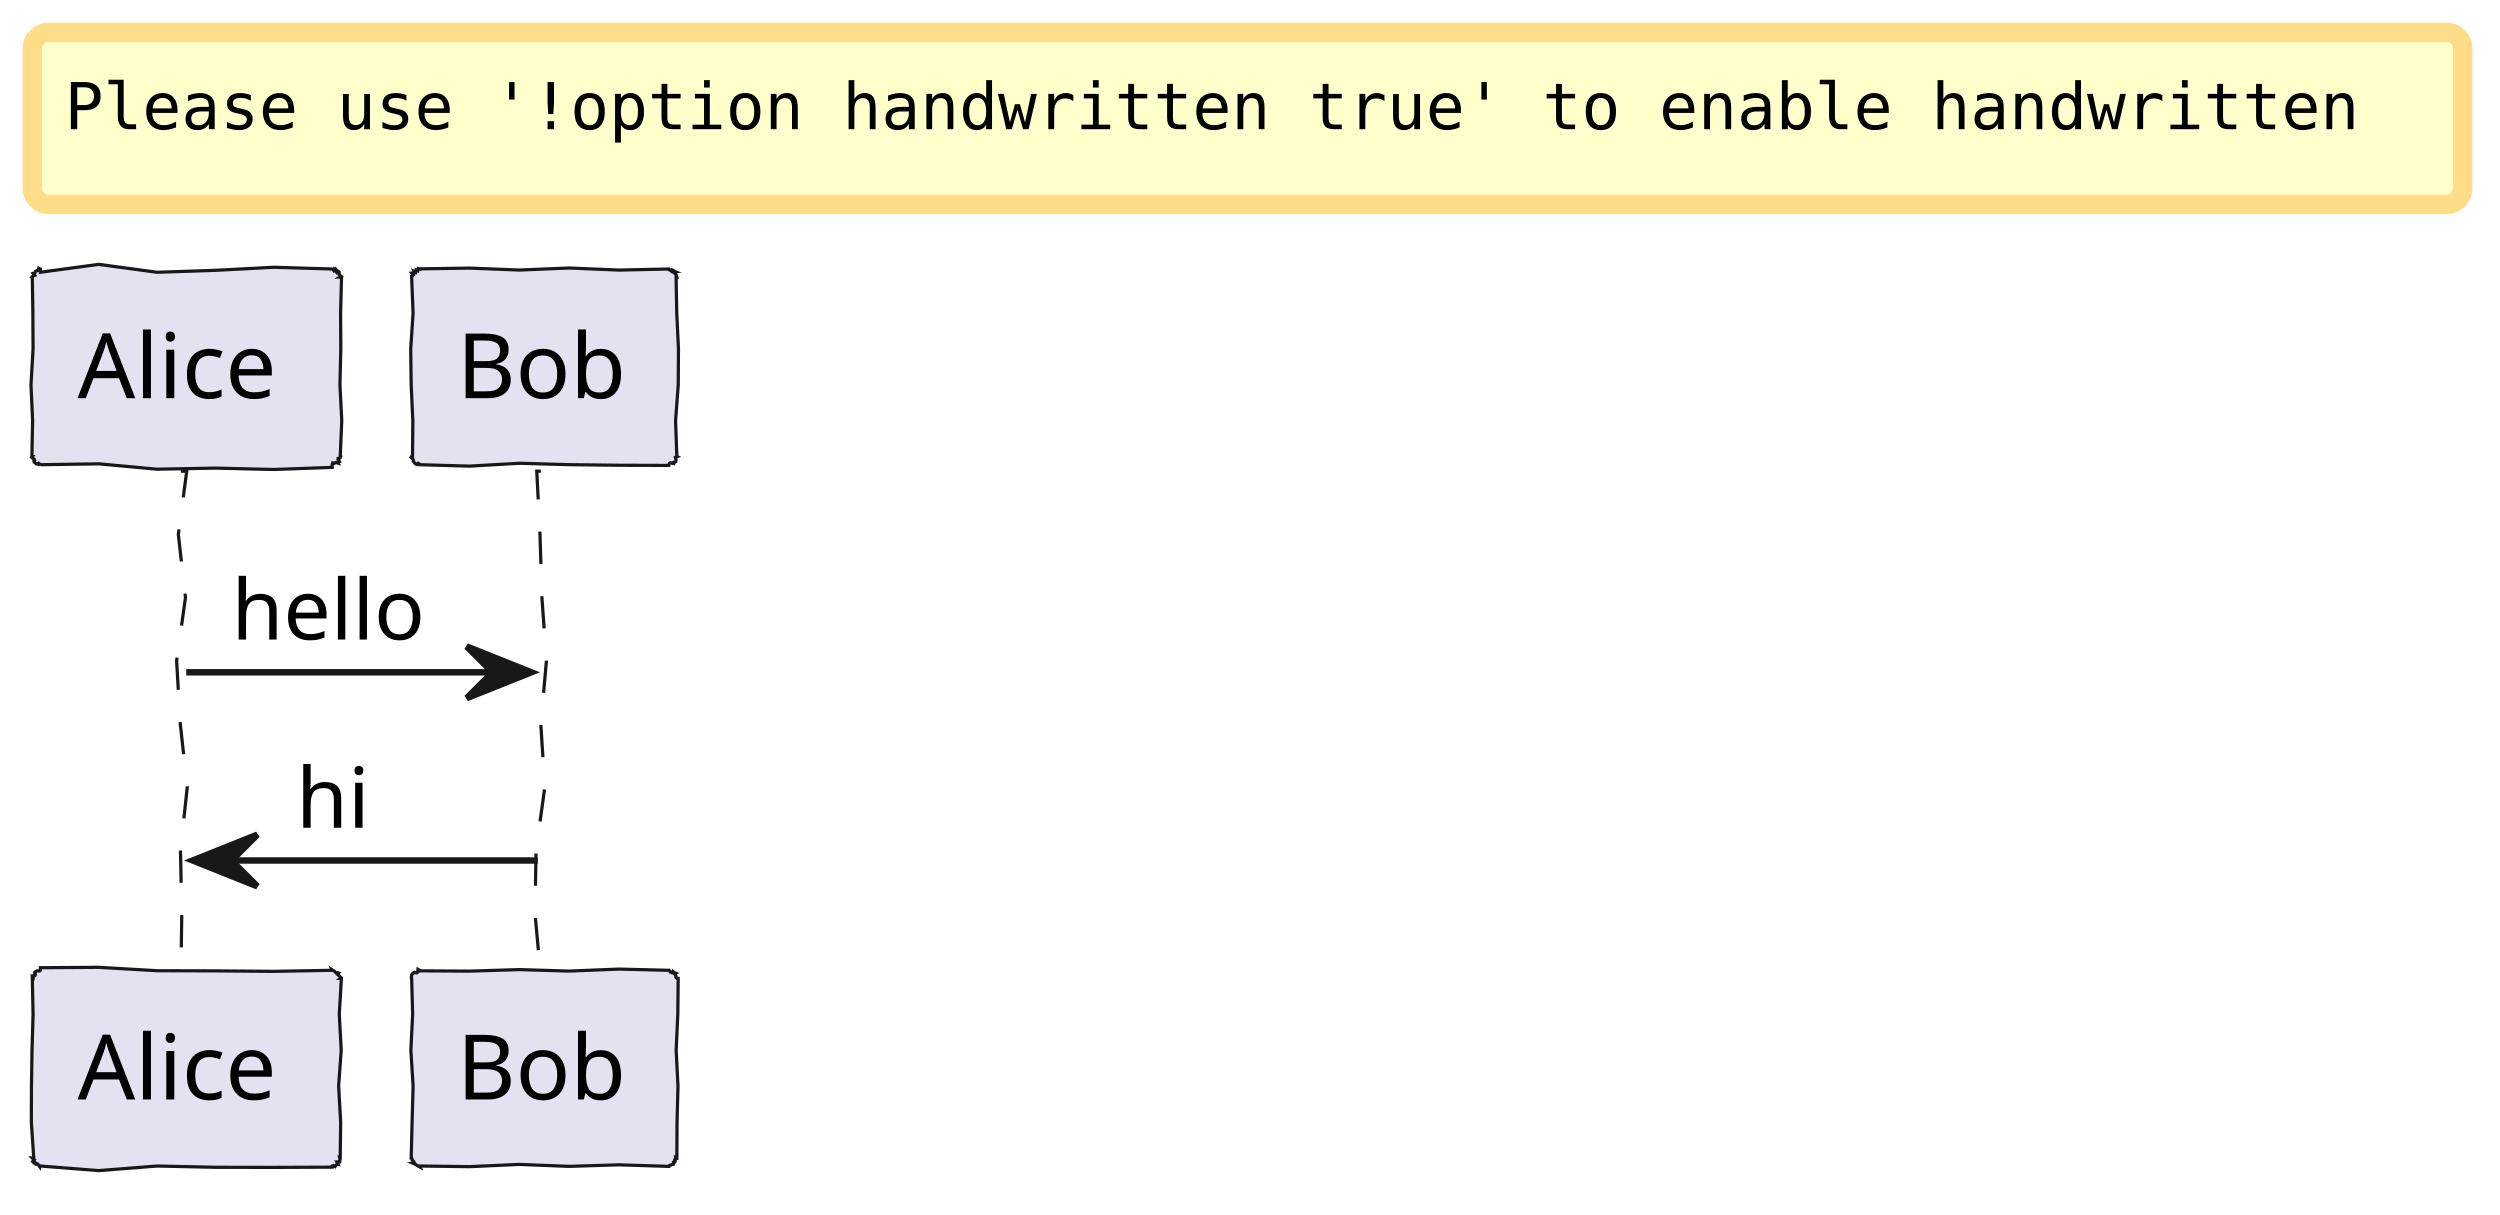
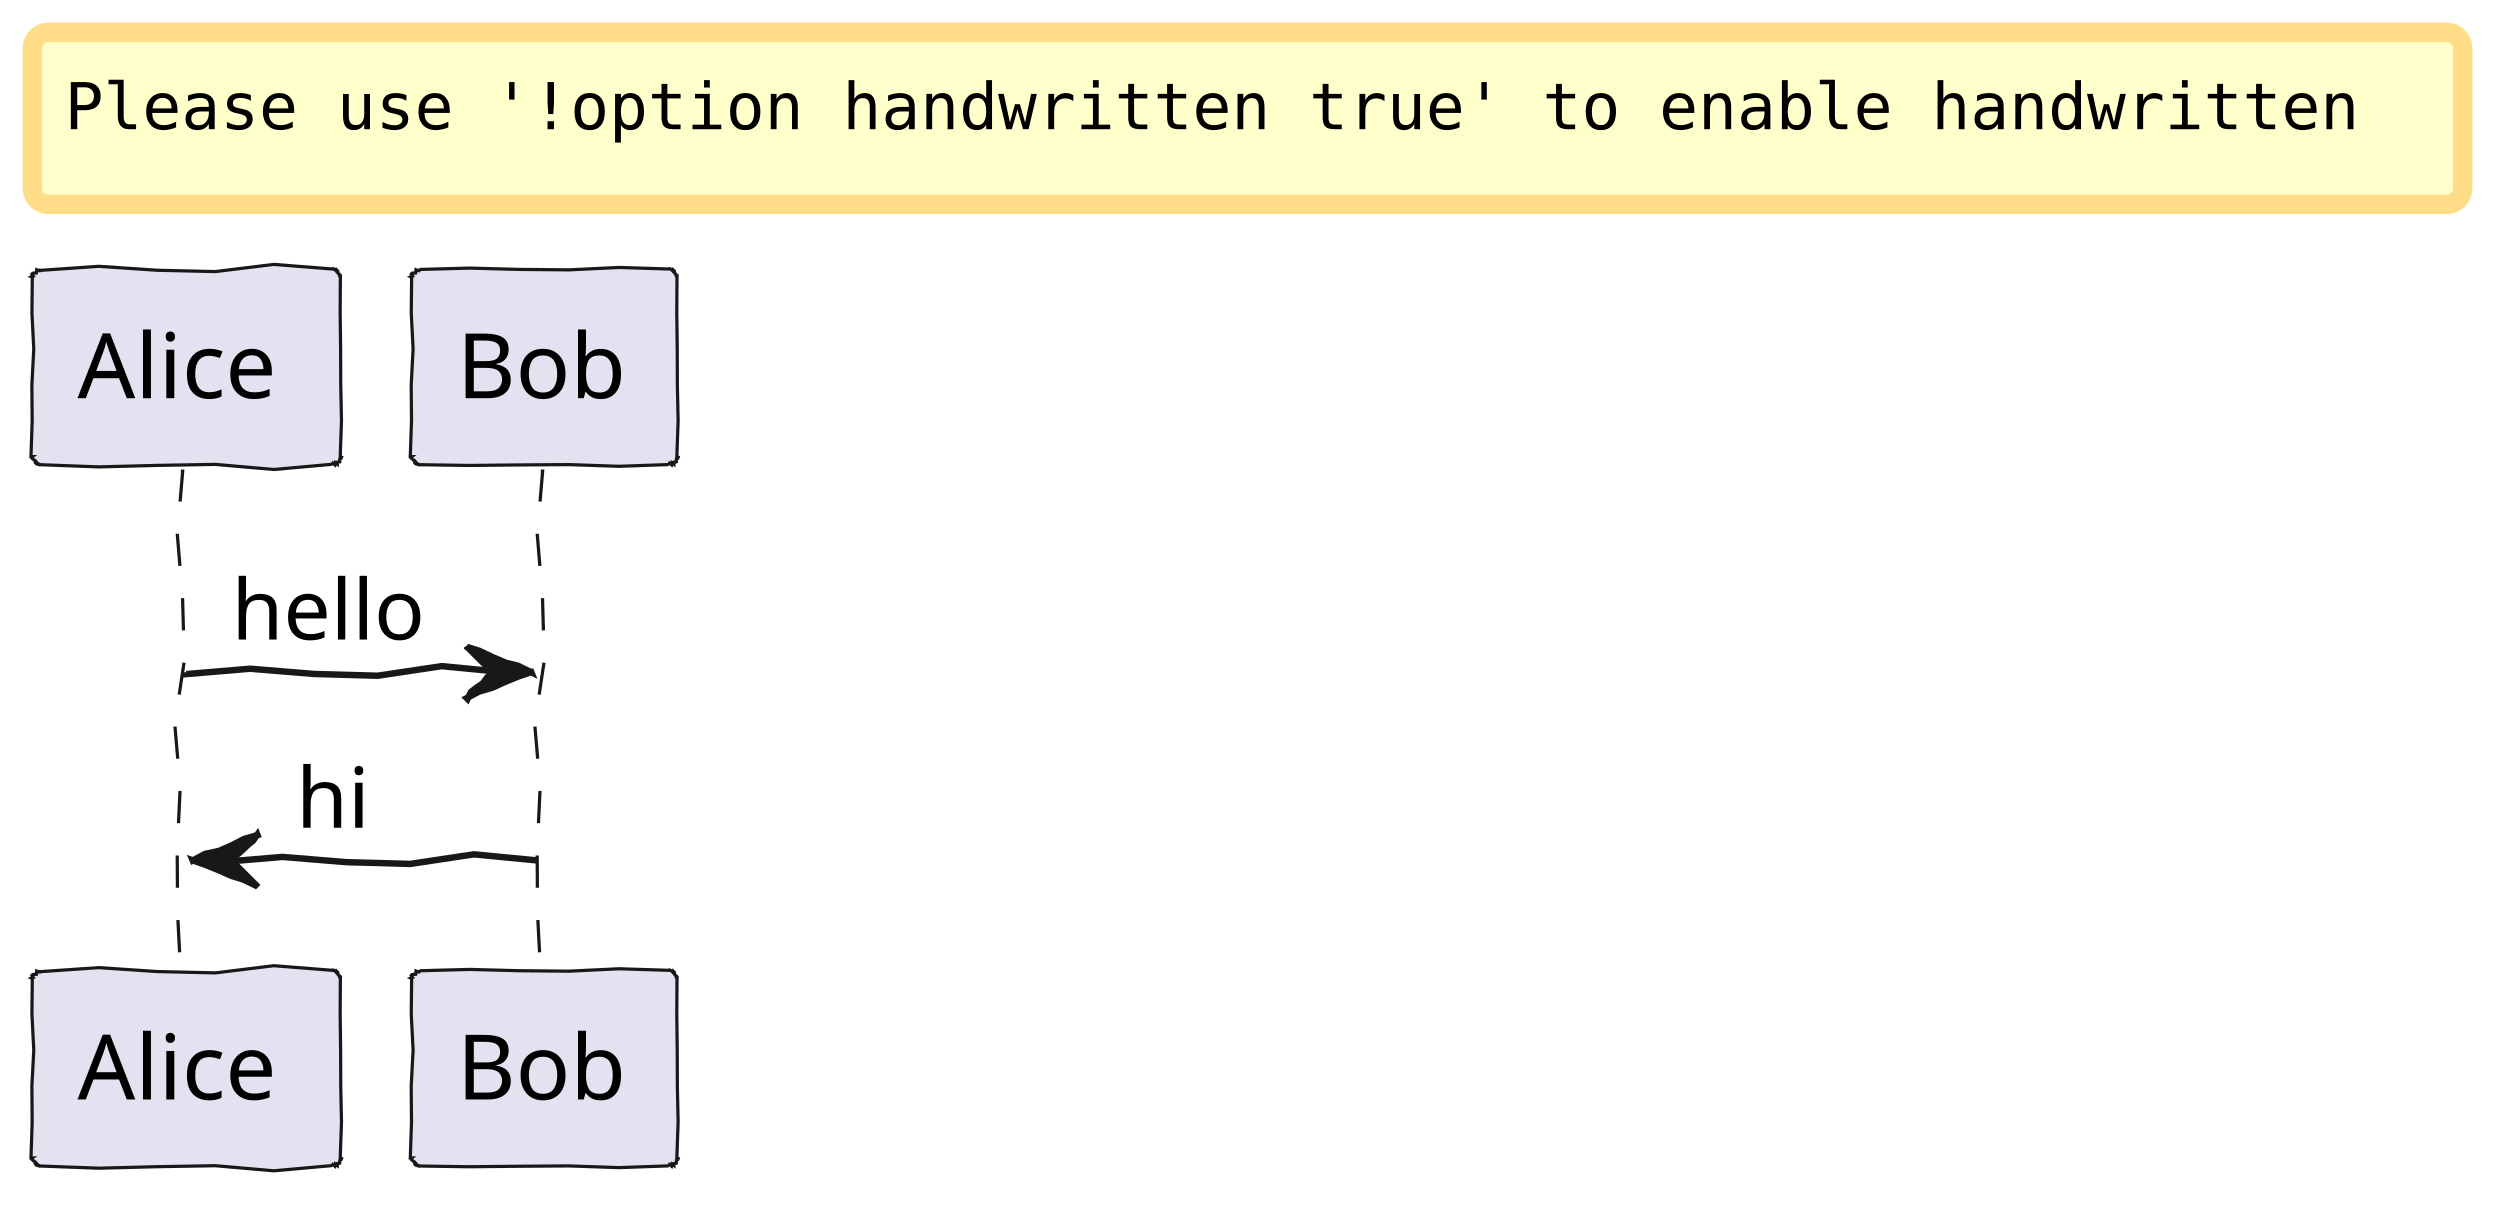
<svg xmlns="http://www.w3.org/2000/svg" contentStyleType="text/css" data-diagram-type="SEQUENCE" height="188px" preserveAspectRatio="none" style="width:387px;height:188px;background:#FFFFFF;" version="1.1" viewBox="0 0 387 188" width="387px" zoomAndPan="magnify">
  <defs />
  <g>
    <rect fill="#FFFFCC" height="26.641" rx="2.5" ry="2.5" style="stroke:#FFDD88;stroke-width:3;" width="376.231" x="5" y="5" />
    <text fill="#000000" font-family="monospace" font-size="10" lengthAdjust="spacing" textLength="355.21" x="10" y="20">Please use '!option handwritten true' to enable handwritten</text>
    <g class="participant-lifeline" data-entity-uid="part1" data-qualified-name="Alice" id="part1-lifeline">
      <g>
        <polygon fill="#000000" fill-opacity="0" points="24.834,72.938,24.834,73.008,26.433,72.799,28.034,73.002,29.634,73.071,31.233,72.7,32.834,72.938,32.756,72.938,32.407,82.721,32.45,92.504,32.765,102.287,32.142,112.07,33.387,121.853,32.203,131.637,32.636,141.42,32.834,151.203,32.834,151.347,31.233,151.174,29.634,151.226,28.034,151.192,26.433,151.263,24.834,151.203,25.073,151.203,25.419,141.42,25.505,131.637,25.513,121.853,25.088,112.07,25.297,102.287,25.536,92.504,24.112,82.721,24.834,72.938" />
-         <path d="M28,72.938 L28.905,72.938 L27.605,82.721 L28.712,92.504 L27.34,102.287 L27.909,112.07 L28.989,121.853 L27.935,131.637 L28.14,141.42 L28,151.203" fill="none" style="stroke:#181818;stroke-width:0.5;stroke-dasharray:5,5;" />
+         <path d="M28,72.938 L28.28,72.938 L27.448,82.721 L28.258,92.504 L28.533,102.287 L27.049,112.07 L27.896,121.853 L27.431,131.637 L27.489,141.42 L28,151.203" fill="none" style="stroke:#181818;stroke-width:0.5;stroke-dasharray:5,5;" />
      </g>
    </g>
    <g class="participant-lifeline" data-entity-uid="part2" data-qualified-name="Bob" id="part2-lifeline">
      <g>
-         <polygon fill="#000000" fill-opacity="0" points="80.248,72.938,80.248,73.05,81.848,73.076,83.448,72.936,85.048,73.033,86.648,72.747,88.248,72.938,88.532,72.938,88.796,82.721,88.693,92.504,88.861,102.287,87.765,112.07,87.596,121.853,87.627,131.637,88.189,141.42,88.248,151.203,88.248,151.138,86.648,151.43,85.048,151.145,83.448,151.089,81.848,151.279,80.248,151.203,79.581,151.203,79.729,141.42,80.897,131.637,80.684,121.853,80.983,112.07,79.926,102.287,80.567,92.504,80.838,82.721,80.248,72.938" />
-         <path d="M83.72,72.938 L83.09,72.938 L83.592,82.721 L83.888,92.504 L84.589,102.287 L83.714,112.07 L84.337,121.853 L82.981,131.637 L82.817,141.42 L83.72,151.203" fill="none" style="stroke:#181818;stroke-width:0.5;stroke-dasharray:5,5;" />
+         <polygon fill="#000000" fill-opacity="0" points="80.248,72.938,80.248,73.008,81.848,72.799,83.448,73.002,85.048,73.071,86.648,72.7,88.248,72.938,88.17,72.938,87.822,82.721,87.865,92.504,88.18,102.287,87.557,112.07,88.802,121.853,87.618,131.637,88.05,141.42,88.248,151.203,88.248,151.347,86.648,151.174,85.048,151.226,83.448,151.192,81.848,151.263,80.248,151.203,80.487,151.203,80.834,141.42,80.919,131.637,80.927,121.853,80.503,112.07,80.712,102.287,80.95,92.504,79.527,82.721,80.248,72.938" />
+         <path d="M83.72,72.938 L84,72.938 L83.167,82.721 L83.977,92.504 L84.253,102.287 L82.769,112.07 L83.616,121.853 L83.151,131.637 L83.208,141.42 L83.72,151.203" fill="none" style="stroke:#181818;stroke-width:0.5;stroke-dasharray:5,5;" />
      </g>
    </g>
    <g class="participant participant-head" data-entity-uid="part1" data-qualified-name="Alice" id="part1-head">
-       <polygon fill="#E2E2F0" points="6.25,41.641,6.25,42.144,15.283,40.924,24.317,42.15,33.35,41.847,42.384,41.373,51.417,41.641,51.372,41.532,51.652,41.855,51.732,41.695,52.023,42.043,52.054,41.763,52.301,42.007,52.491,42.086,52.523,42.245,52.523,42.392,52.535,42.543,52.818,42.806,52.667,42.891,52.871,42.891,52.723,48.45,52.756,54.009,52.624,59.569,52.906,65.128,52.667,70.688,52.715,70.707,52.647,70.886,52.333,70.963,52.322,71.166,52.538,71.462,52.301,71.571,52.356,71.704,52.119,71.631,51.906,71.619,51.743,71.724,51.506,71.653,51.417,71.938,51.417,72.352,42.384,72.677,33.35,72.464,24.317,72.632,15.283,71.801,6.25,71.938,6.261,71.964,6.024,71.745,5.933,71.879,5.751,71.794,5.613,71.815,5.366,71.571,5.295,71.542,5.252,71.377,5.356,71.274,5.321,71.113,4.915,70.799,5,70.688,4.935,70.688,5.05,65.128,4.796,59.569,5.118,54.009,5.086,48.45,5,42.891,4.969,42.878,5.117,42.732,5.371,42.63,5.123,42.32,5.39,42.224,5.366,42.007,5.403,42.095,5.558,41.969,5.738,41.904,5.911,41.822,5.994,41.522,6.25,41.641" style="stroke:#181818;stroke-width:0.5;" />
+       <polygon fill="#E2E2F0" points="6.25,41.641,6.25,41.851,15.283,41.226,24.317,41.834,33.35,42.04,42.384,40.927,51.417,41.641,51.407,41.617,51.539,41.583,51.722,41.669,51.939,41.839,52.036,41.721,52.301,42.007,52.471,42.077,52.18,42.103,52.386,42.335,52.654,42.592,52.567,42.703,52.667,42.891,52.69,42.891,52.656,48.45,52.727,54.009,52.747,59.569,52.862,65.128,52.667,70.688,52.874,70.773,52.803,70.951,52.599,71.073,52.59,71.277,52.59,71.484,52.301,71.571,52.209,71.349,52.211,71.854,51.91,71.626,51.839,71.955,51.531,71.712,51.417,71.938,51.417,71.869,42.384,72.679,33.35,71.889,24.317,72.043,15.283,72.276,6.25,71.938,6.303,72.066,6.073,71.863,5.933,71.879,5.647,71.541,5.579,71.732,5.366,71.571,5.535,71.641,5.43,71.451,5.409,71.296,4.998,70.979,4.872,70.781,5,70.688,4.793,70.688,4.98,65.128,4.934,59.569,5.227,54.009,4.942,48.45,5,42.891,4.894,42.847,5.144,42.743,4.941,42.452,5.06,42.294,5.493,42.266,5.366,42.007,5.422,42.141,5.637,42.16,5.679,41.761,5.937,41.885,6.149,41.896,6.25,41.641" style="stroke:#181818;stroke-width:0.5;" />
      <text fill="#000000" font-family="sans-serif" font-size="14" lengthAdjust="spacing" textLength="33.667" x="12" y="61.636">Alice</text>
    </g>
    <g class="participant participant-tail" data-entity-uid="part1" data-qualified-name="Alice" id="part1-tail">
-       <polygon fill="#E2E2F0" points="6.25,150.203,6.25,149.802,15.283,149.742,24.317,150.267,33.35,150.291,42.384,150.365,51.417,150.203,51.38,150.113,51.585,150.256,51.755,150.312,52.021,150.6,52.178,150.627,52.301,150.569,52.151,150.507,52.352,150.737,52.27,150.849,52.609,151.136,52.781,151.354,52.667,151.453,52.849,151.453,52.522,157.012,52.822,162.572,52.419,168.131,52.734,173.691,52.667,179.25,52.575,179.212,52.624,179.439,52.595,179.634,52.593,179.841,52.152,179.865,52.301,180.134,52.361,180.28,52.147,180.262,51.993,180.39,51.866,180.584,51.594,180.429,51.417,180.5,51.417,180.675,42.384,180.713,33.35,180.697,24.317,180.499,15.283,181.211,6.25,180.5,6.172,180.312,6.145,180.601,5.817,180.161,5.651,180.114,5.548,180.219,5.366,180.134,5.375,180.137,5.141,179.894,5.347,179.833,5.18,179.617,5.297,179.519,5,179.25,5.222,179.25,4.851,173.691,4.867,168.131,4.957,162.572,5.119,157.012,5,151.453,5.124,151.505,5.166,151.315,5.041,151.056,5.416,151.004,5.488,150.827,5.366,150.569,5.36,150.555,5.512,150.422,5.668,150.299,5.869,150.284,6.091,150.319,6.25,150.203" style="stroke:#181818;stroke-width:0.5;" />
+       <polygon fill="#E2E2F0" points="6.25,150.203,6.25,150.413,15.283,149.789,24.317,150.396,33.35,150.603,42.384,149.49,51.417,150.203,51.407,150.179,51.539,150.145,51.722,150.232,51.939,150.402,52.036,150.283,52.301,150.569,52.471,150.64,52.18,150.666,52.386,150.898,52.654,151.155,52.567,151.265,52.667,151.453,52.69,151.453,52.656,157.012,52.727,162.572,52.747,168.131,52.862,173.691,52.667,179.25,52.874,179.336,52.803,179.513,52.599,179.636,52.59,179.839,52.59,180.047,52.301,180.134,52.209,179.912,52.211,180.416,51.91,180.189,51.839,180.518,51.531,180.274,51.417,180.5,51.417,180.431,42.384,181.242,33.35,180.451,24.317,180.605,15.283,180.839,6.25,180.5,6.303,180.628,6.073,180.426,5.933,180.442,5.647,180.104,5.579,180.295,5.366,180.134,5.535,180.204,5.43,180.014,5.409,179.858,4.998,179.542,4.872,179.344,5,179.25,4.793,179.25,4.98,173.691,4.934,168.131,5.227,162.572,4.942,157.012,5,151.453,4.894,151.409,5.144,151.305,4.941,151.014,5.06,150.857,5.493,150.829,5.366,150.569,5.422,150.703,5.637,150.722,5.679,150.324,5.937,150.448,6.149,150.458,6.25,150.203" style="stroke:#181818;stroke-width:0.5;" />
      <text fill="#000000" font-family="sans-serif" font-size="14" lengthAdjust="spacing" textLength="33.667" x="12" y="170.198">Alice</text>
    </g>
    <g class="participant participant-head" data-entity-uid="part2" data-qualified-name="Bob" id="part2-head">
-       <polygon fill="#E2E2F0" points="64.97,41.641,64.97,41.618,72.681,41.501,80.392,41.803,88.104,41.488,95.815,41.808,103.526,41.641,103.581,41.772,103.751,41.828,103.968,42,104.025,41.785,104.195,41.841,104.41,42.007,104.57,42.073,104.3,42.107,104.485,42.33,104.665,42.552,104.724,42.723,104.776,42.891,104.657,42.891,104.762,48.45,105.025,54.009,104.993,59.569,104.578,65.128,104.776,70.688,104.8,70.698,104.545,70.799,104.622,71.038,104.647,71.255,104.613,71.448,104.41,71.571,104.326,71.367,104.285,71.768,104.058,71.72,103.809,71.62,103.643,71.719,103.526,71.938,103.526,72.046,95.815,72.021,88.104,71.932,80.392,71.713,72.681,72.157,64.97,71.938,64.93,71.841,64.726,71.702,64.608,71.77,64.515,71.899,64.341,71.834,64.086,71.571,64.097,71.576,63.966,71.375,63.992,71.24,63.923,71.065,63.637,70.799,63.72,70.688,63.858,70.688,63.906,65.128,63.648,59.569,63.577,54.009,63.945,48.45,63.72,42.891,63.726,42.893,63.793,42.714,63.958,42.575,63.74,42.278,64.176,42.251,64.086,42.007,64.084,42.002,64.348,42.139,64.412,41.794,64.668,41.913,64.736,41.577,64.97,41.641" style="stroke:#181818;stroke-width:0.5;" />
+       <polygon fill="#E2E2F0" points="64.97,41.641,64.97,41.711,72.681,41.502,80.392,41.705,88.104,41.774,95.815,41.403,103.526,41.641,103.516,41.617,103.649,41.583,103.831,41.669,104.048,41.839,104.145,41.721,104.41,42.007,104.581,42.077,104.289,42.103,104.496,42.335,104.763,42.592,104.677,42.703,104.776,42.891,104.799,42.891,104.766,48.45,104.836,54.009,104.856,59.569,104.972,65.128,104.776,70.688,104.983,70.773,104.912,70.951,104.708,71.073,104.7,71.277,104.7,71.484,104.41,71.571,104.318,71.349,104.32,71.854,104.019,71.626,103.948,71.955,103.64,71.712,103.526,71.938,103.526,71.915,95.815,72.185,88.104,71.921,80.392,71.973,72.681,72.05,64.97,71.938,65.023,72.066,64.793,71.863,64.653,71.879,64.366,71.541,64.299,71.732,64.086,71.571,64.255,71.641,64.15,71.451,64.128,71.296,63.717,70.979,63.592,70.781,63.72,70.688,63.513,70.688,63.7,65.128,63.654,59.569,63.947,54.009,63.661,48.45,63.72,42.891,63.614,42.847,63.863,42.743,63.661,42.452,63.779,42.294,64.213,42.266,64.086,42.007,64.141,42.141,64.356,42.16,64.398,41.761,64.657,41.885,64.868,41.896,64.97,41.641" style="stroke:#181818;stroke-width:0.5;" />
      <text fill="#000000" font-family="sans-serif" font-size="14" lengthAdjust="spacing" textLength="27.057" x="70.72" y="61.636">Bob</text>
    </g>
    <g class="participant participant-tail" data-entity-uid="part2" data-qualified-name="Bob" id="part2-tail">
-       <polygon fill="#E2E2F0" points="64.97,150.203,64.97,150.285,72.681,150.33,80.392,150.094,88.104,150.324,95.815,150.013,103.526,150.203,103.466,150.058,103.79,150.487,103.967,150.56,104.129,150.598,104.188,150.385,104.41,150.569,104.529,150.618,104.338,150.686,104.575,150.93,104.629,151.099,104.622,151.243,104.776,151.453,104.982,151.453,104.924,157.012,104.669,162.572,104.952,168.131,104.807,173.691,104.776,179.25,104.597,179.176,104.631,179.397,104.468,179.536,104.514,179.763,104.29,179.877,104.41,180.134,104.334,179.949,104.242,180.229,104.041,180.243,103.873,180.335,103.685,180.383,103.526,180.5,103.526,180.556,95.815,180.315,88.104,180.553,80.392,180.252,72.681,180.599,64.97,180.5,65.045,180.683,64.859,180.588,64.662,180.465,64.464,180.339,64.276,180.24,64.086,180.134,63.889,180.052,64.15,180.014,64.041,179.822,63.819,179.584,63.791,179.426,63.72,179.25,63.65,179.25,63.792,173.691,63.947,168.131,63.602,162.572,63.876,157.012,63.72,151.453,63.692,151.442,63.676,151.228,63.733,151.044,63.741,150.841,63.877,150.69,64.086,150.569,64.091,150.58,64.297,150.58,64.513,150.6,64.67,150.479,64.702,150.057,64.97,150.203" style="stroke:#181818;stroke-width:0.5;" />
+       <polygon fill="#E2E2F0" points="64.97,150.203,64.97,150.273,72.681,150.065,80.392,150.268,88.104,150.336,95.815,149.965,103.526,150.203,103.516,150.179,103.649,150.145,103.831,150.232,104.048,150.402,104.145,150.283,104.41,150.569,104.581,150.64,104.289,150.666,104.496,150.898,104.763,151.155,104.677,151.265,104.776,151.453,104.799,151.453,104.766,157.012,104.836,162.572,104.856,168.131,104.972,173.691,104.776,179.25,104.983,179.336,104.912,179.513,104.708,179.636,104.7,179.839,104.7,180.047,104.41,180.134,104.318,179.912,104.32,180.416,104.019,180.189,103.948,180.518,103.64,180.274,103.526,180.5,103.526,180.477,95.815,180.747,88.104,180.484,80.392,180.535,72.681,180.613,64.97,180.5,65.023,180.628,64.793,180.426,64.653,180.442,64.366,180.104,64.299,180.295,64.086,180.134,64.255,180.204,64.15,180.014,64.128,179.858,63.717,179.542,63.592,179.344,63.72,179.25,63.513,179.25,63.7,173.691,63.654,168.131,63.947,162.572,63.661,157.012,63.72,151.453,63.614,151.409,63.863,151.305,63.661,151.014,63.779,150.857,64.213,150.829,64.086,150.569,64.141,150.703,64.356,150.722,64.398,150.324,64.657,150.448,64.868,150.458,64.97,150.203" style="stroke:#181818;stroke-width:0.5;" />
      <text fill="#000000" font-family="sans-serif" font-size="14" lengthAdjust="spacing" textLength="27.057" x="70.72" y="170.198">Bob</text>
    </g>
    <g class="message" data-entity-1="part1" data-entity-2="part2" id="msg1">
-       <polygon fill="#181818" points="72.248,100.07,82.248,104.07,72.248,108.07,76.248,104.07" style="stroke:#181818;stroke-width:1;" />
-       <line style="stroke:#181818;stroke-width:1;" x1="28.834" x2="78.248" y1="104.07" y2="104.07" />
+       <polygon fill="#181818" points="72.248,100.07,72.274,100.135,74.197,100.742,76.272,101.73,78.297,102.594,80.16,103.049,82.248,104.07,82.238,104.046,80.195,104.738,78.201,105.552,76.24,106.449,74.162,107.056,72.248,108.07,72.379,108.201,72.9,107.122,73.801,106.424,74.75,105.772,75.428,104.85,76.248,104.07,76.264,104.086,75.441,103.263,74.69,102.512,73.904,101.727,73.186,101.008,72.248,100.07" style="stroke:#181818;stroke-width:1;" />
+       <path d="M28.834,104.07 L28.834,104.351 L38.716,103.518 L48.599,104.328 L58.482,104.603 L68.365,103.119 L78.248,104.07" fill="none" style="stroke:#181818;stroke-width:1;" />
      <text fill="#000000" font-family="sans-serif" font-size="13" lengthAdjust="spacing" textLength="31.415" x="35.834" y="99.004">hello</text>
    </g>
    <g class="message" data-entity-1="part2" data-entity-2="part1" id="msg2">
-       <polygon fill="#181818" points="39.834,129.203,29.834,133.203,39.834,137.203,35.834,133.203" style="stroke:#181818;stroke-width:1;" />
-       <line style="stroke:#181818;stroke-width:1;" x1="33.834" x2="83.248" y1="133.203" y2="133.203" />
+       <polygon fill="#181818" points="39.834,129.203,39.859,129.268,37.782,129.875,35.857,130.863,33.883,131.727,31.745,132.182,29.834,133.203,29.824,133.179,31.781,133.871,33.786,134.684,35.825,135.582,37.748,136.189,39.834,137.203,39.964,137.334,38.885,136.255,38.187,135.556,37.535,134.905,36.613,133.983,35.834,133.203,35.85,133.219,36.626,132.396,37.476,131.645,38.29,130.859,39.172,130.141,39.834,129.203" style="stroke:#181818;stroke-width:1;" />
+       <path d="M33.834,133.203 L33.834,133.483 L43.716,132.651 L53.599,133.461 L63.482,133.736 L73.365,132.252 L83.248,133.203" fill="none" style="stroke:#181818;stroke-width:1;" />
      <text fill="#000000" font-family="sans-serif" font-size="13" lengthAdjust="spacing" textLength="11.851" x="45.834" y="128.137">hi</text>
    </g>
  </g>
</svg>
